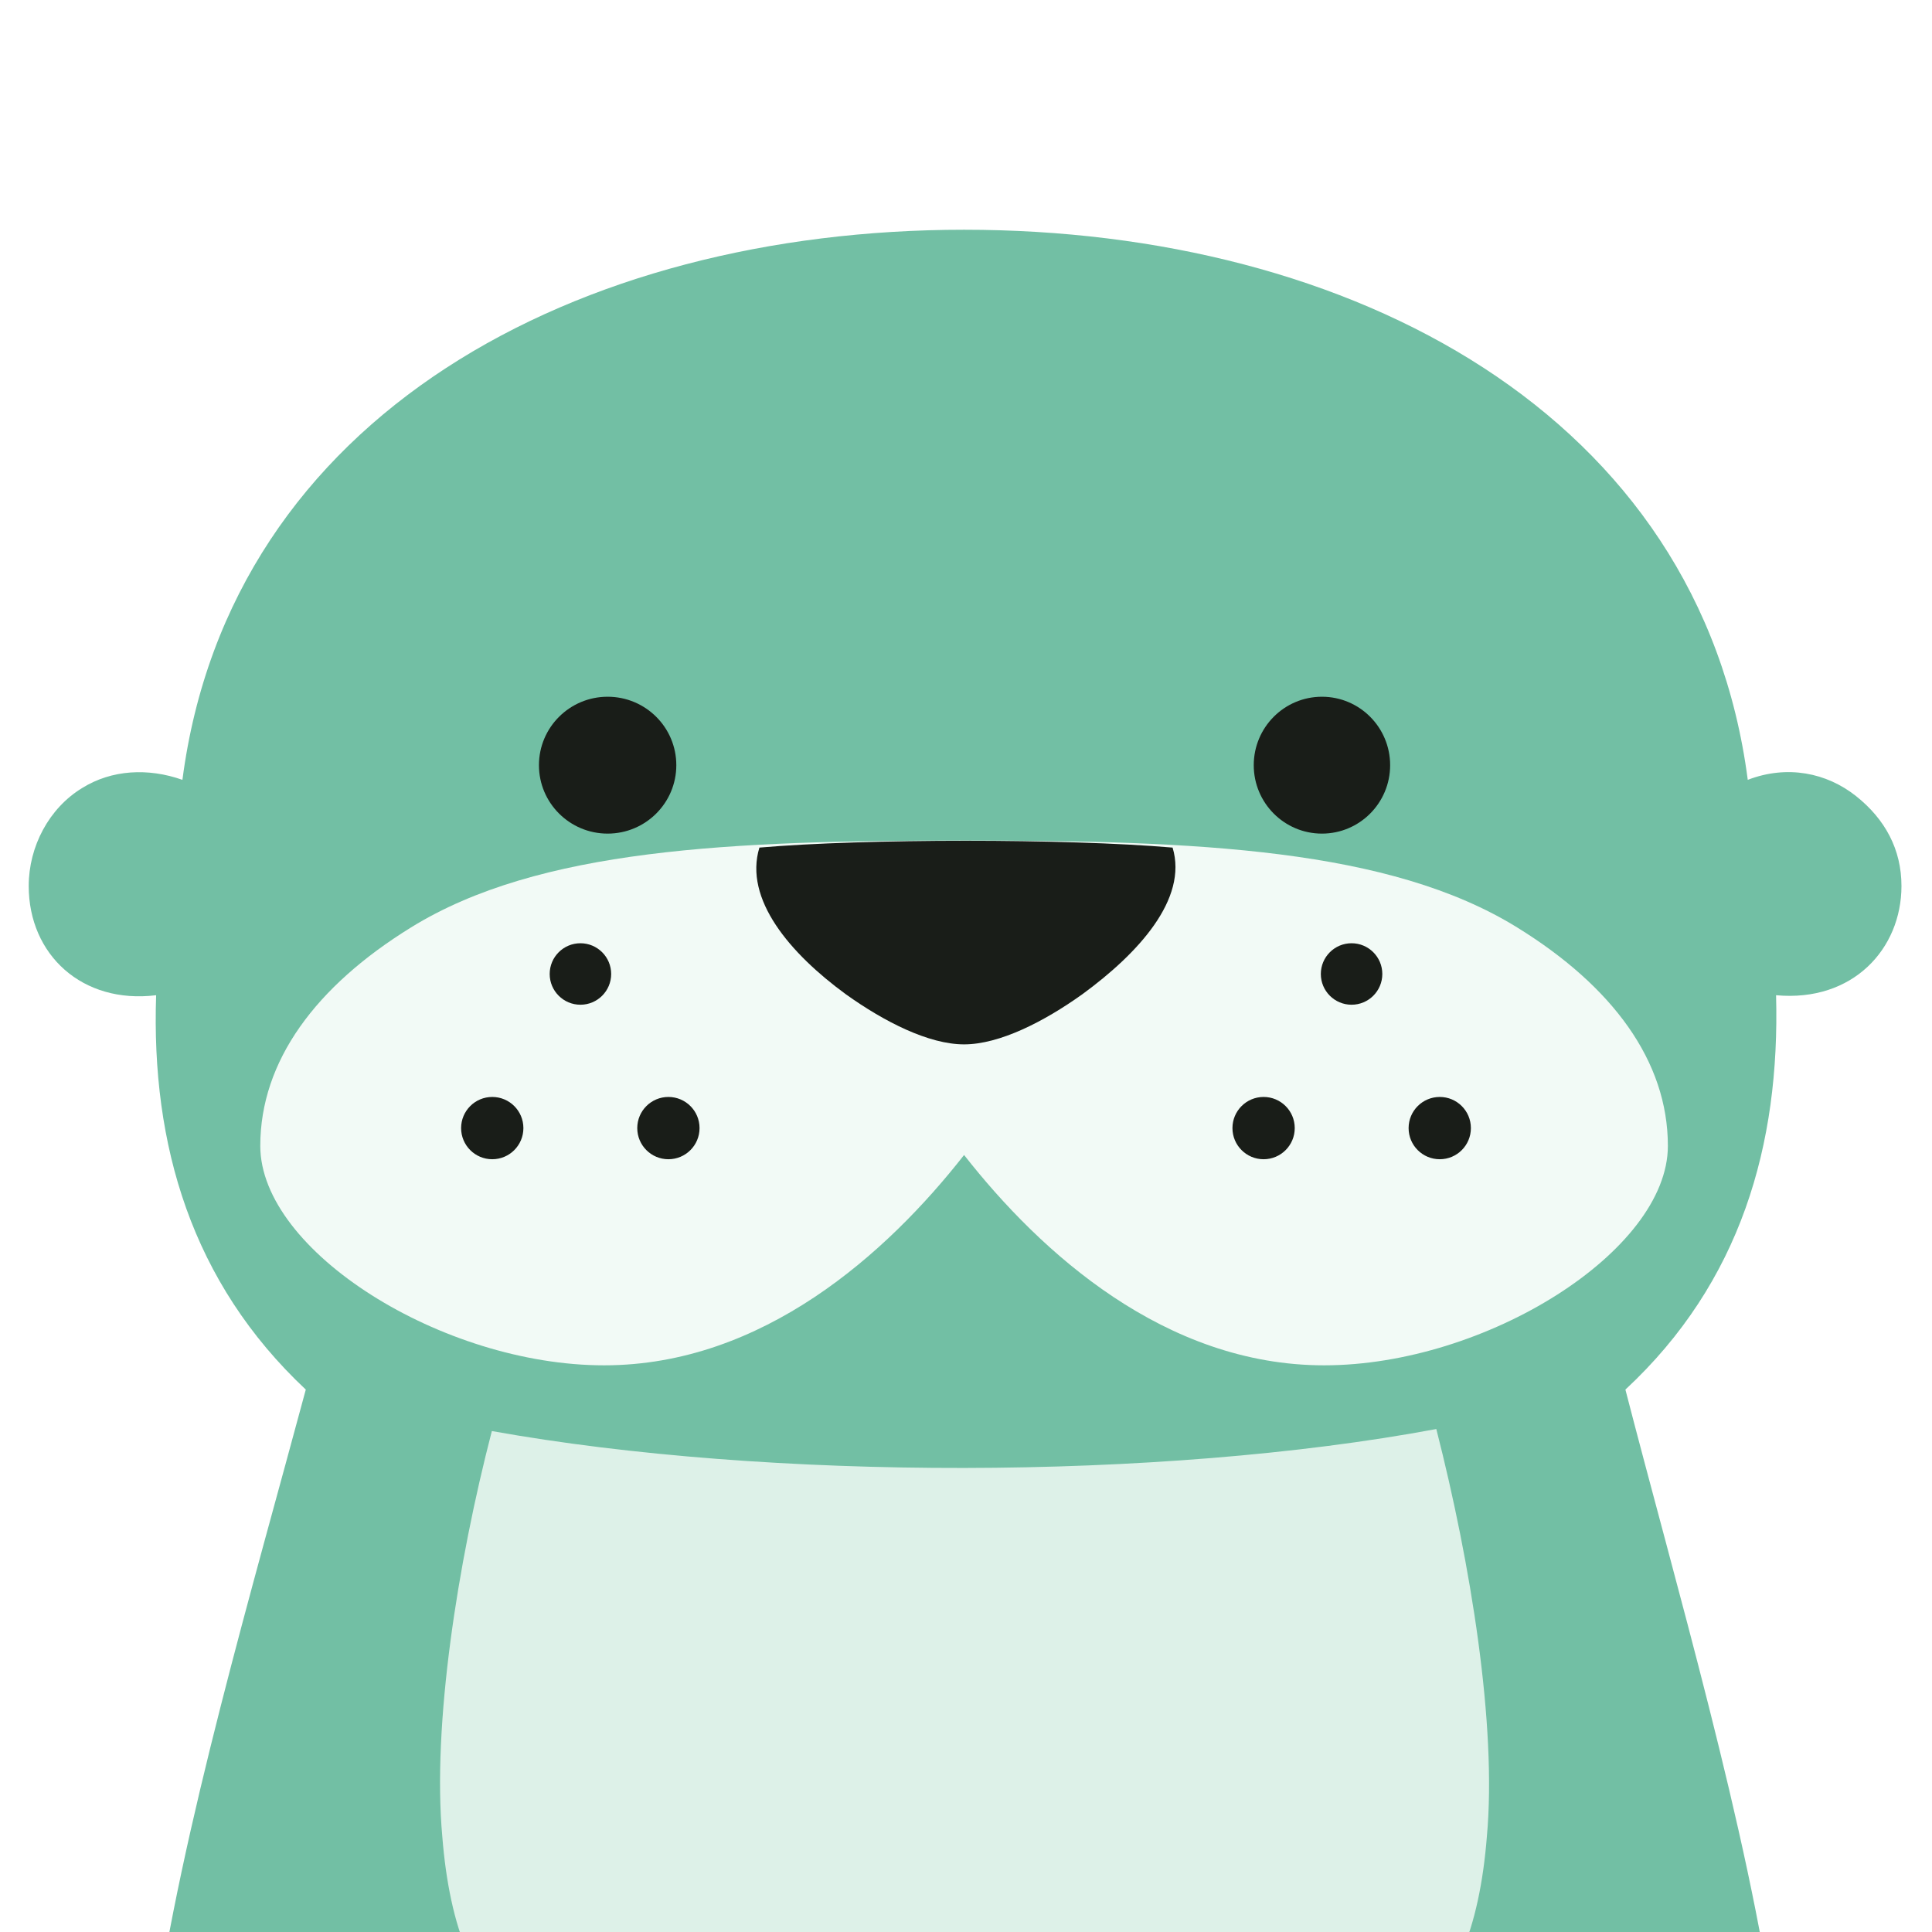
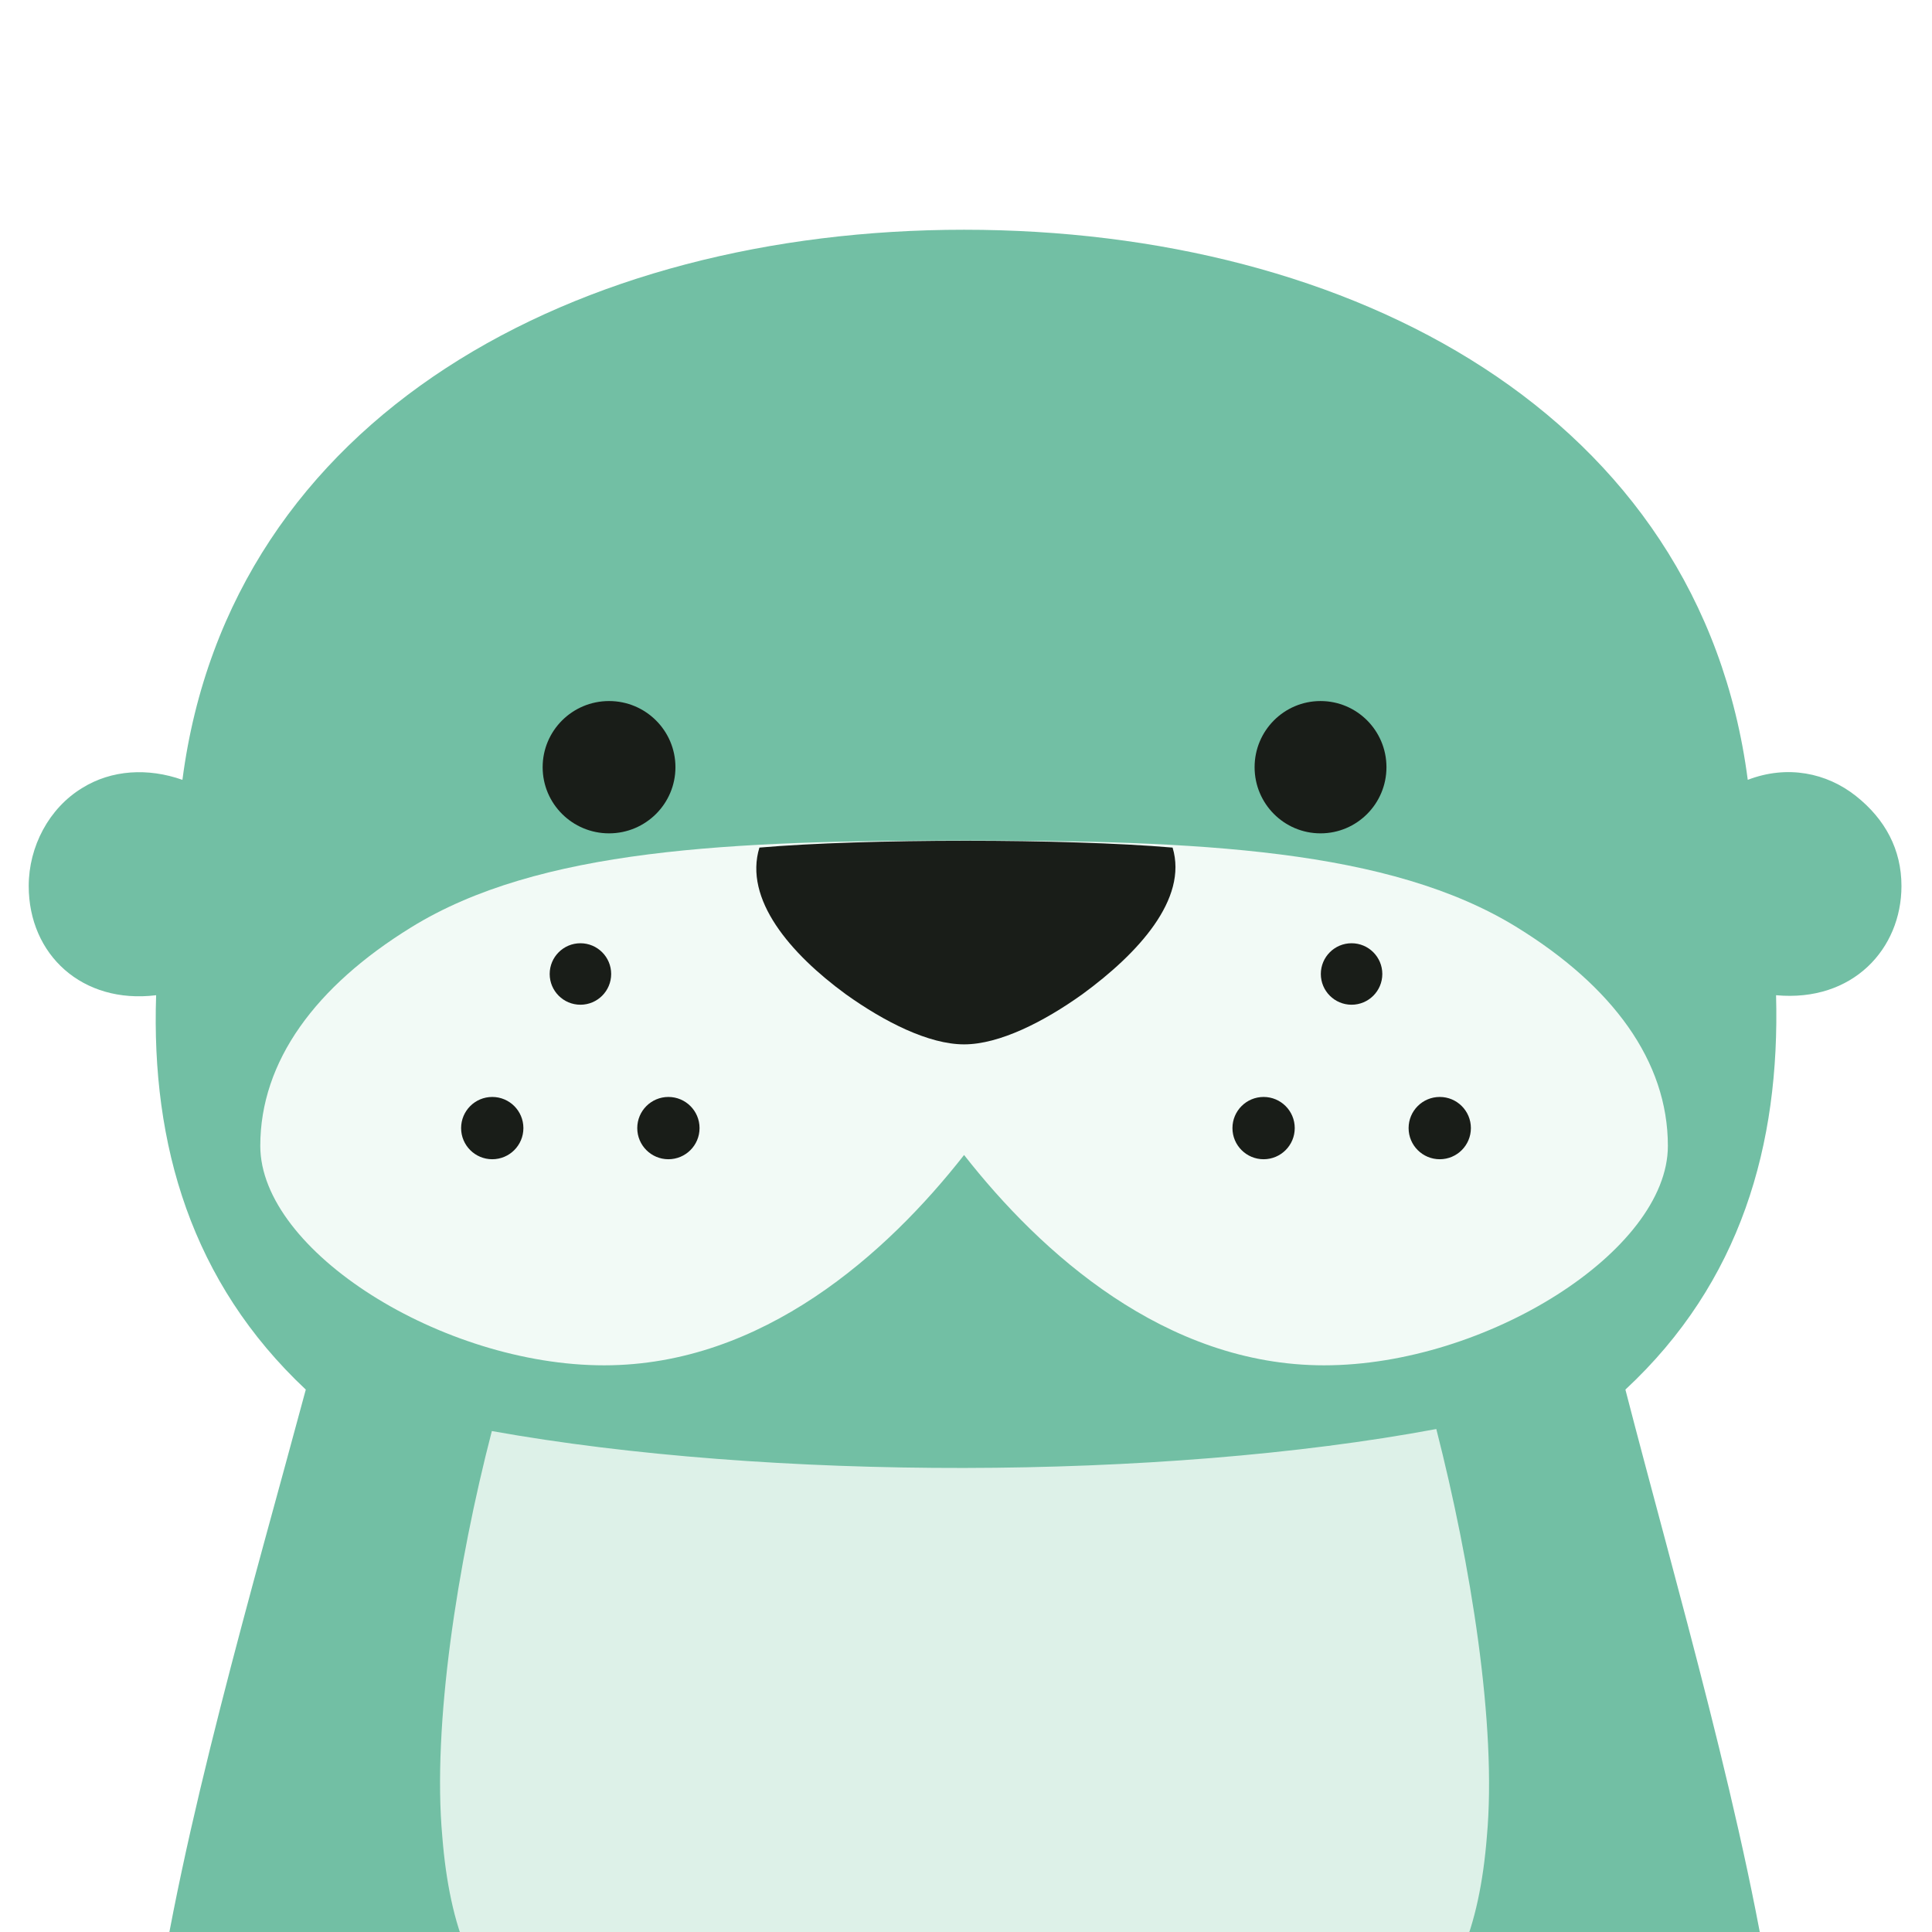
<svg xmlns="http://www.w3.org/2000/svg" viewBox="35.3 -8.1 955.3 955.3">
  <g id="_L9S-0__ziti070">
    <path id="_L9S-0__ziti071" d="m512 105.5c192 0 364 91.5 387.5 272 19.5-7.5 39-3.5 53.5 8s22.5 26.5 22.5 44.5c0 31-24 57.5-62 54 2 74-17.5 142-74.5 195 24.5 95 61 219 74 314h-801.5c13-95 49.5-219 75-314-56.5-53-76.5-121-74-195-36.5 4.5-63-20-63-54 0-19.5 10-38.5 26.5-48.5 14.5-9 32.5-10 49.5-4 23.5-180.5 195.5-272 386.5-272z" fill="#72BFA4" />
    <path id="_L9S-0__ziti072" d="m278.5 699.5c136.5 24.5 330.5 24.5 467-1 17 66.5 30 146.5 25 201.5-3.5 44.5-16.5 81-42.5 88-22 6-48-11-81-11.5-25.5-1-40 5.5-55.5 16.5h-158.5c-15.5-11-30-17.5-55.5-16.5-33 0.5-59 17.5-81 11.5-26-7-39-43.5-42.5-88-5-55 7.5-135 24.5-200.5z" fill="#DDF1E8" />
    <path id="_L9S-0__ziti073" d="M512 407.5C627 407.5 722.5 411.5 785.5 450.5C832.5 479.5 860 516.5 860 558.5C860 610.5 770 667 690 667C611.5 667 550 611.5 512 563C474 611.5 412.5 667 334 667C254 667 164 610.5 164 558.5C164 516.5 191.5 479.5 238.5 450.5C301.5 411.5 397 407.5 512 407.5Z" fill="#F2FAF6" />
    <g id="_L9S-0__ziti074">
-       <ellipse id="_L9S-0__ziti075" cx="335.75" cy="370.25" rx="33.96" ry="33.84" fill="#191D18" />
-       <ellipse id="_L9S-0__ziti076" cx="688.95" cy="370.25" rx="33.72" ry="33.84" fill="#191D18" />
+       <ellipse id="_L9S-0__ziti075" cx="336.45" cy="371.25" rx="32.83" ry="32.71" fill="#191D18" />
+       <ellipse id="_L9S-0__ziti076" cx="688.25" cy="371.25" rx="32.6" ry="32.71" fill="#191D18" />
    </g>
    <path id="_L9S-0__ziti077" d="m410.8 411c52.2-4.5 151.7-4.5 204.3 0 7.7 25.5-17.1 52.4-44.6 72.5-19 13.6-41 24.8-58.5 24.8s-39.5-11.2-58.5-24.8c-27.5-20.1-50.5-47-42.7-72.5z" fill="#191D18" />
    <g id="_L9S-0__ziti078">
      <circle id="_L9S-0__ziti079" cx="322.3" cy="473.5" r="15.2" fill="#191D18" />
      <circle id="_L9S-0__ziti0710" cx="278.7" cy="549.7" r="15.4" fill="#191D18" />
      <circle id="_L9S-0__ziti0711" cx="365.8" cy="549.7" r="15.4" fill="#191D18" />
      <circle id="_L9S-0__ziti0712" cx="703.6" cy="473.5" r="15.2" fill="#191D18" />
      <circle id="_L9S-0__ziti0713" cx="660.1" cy="549.7" r="15.4" fill="#191D18" />
      <circle id="_L9S-0__ziti0714" cx="747.2" cy="549.7" r="15.4" fill="#191D18" />
    </g>
  </g>
</svg>
